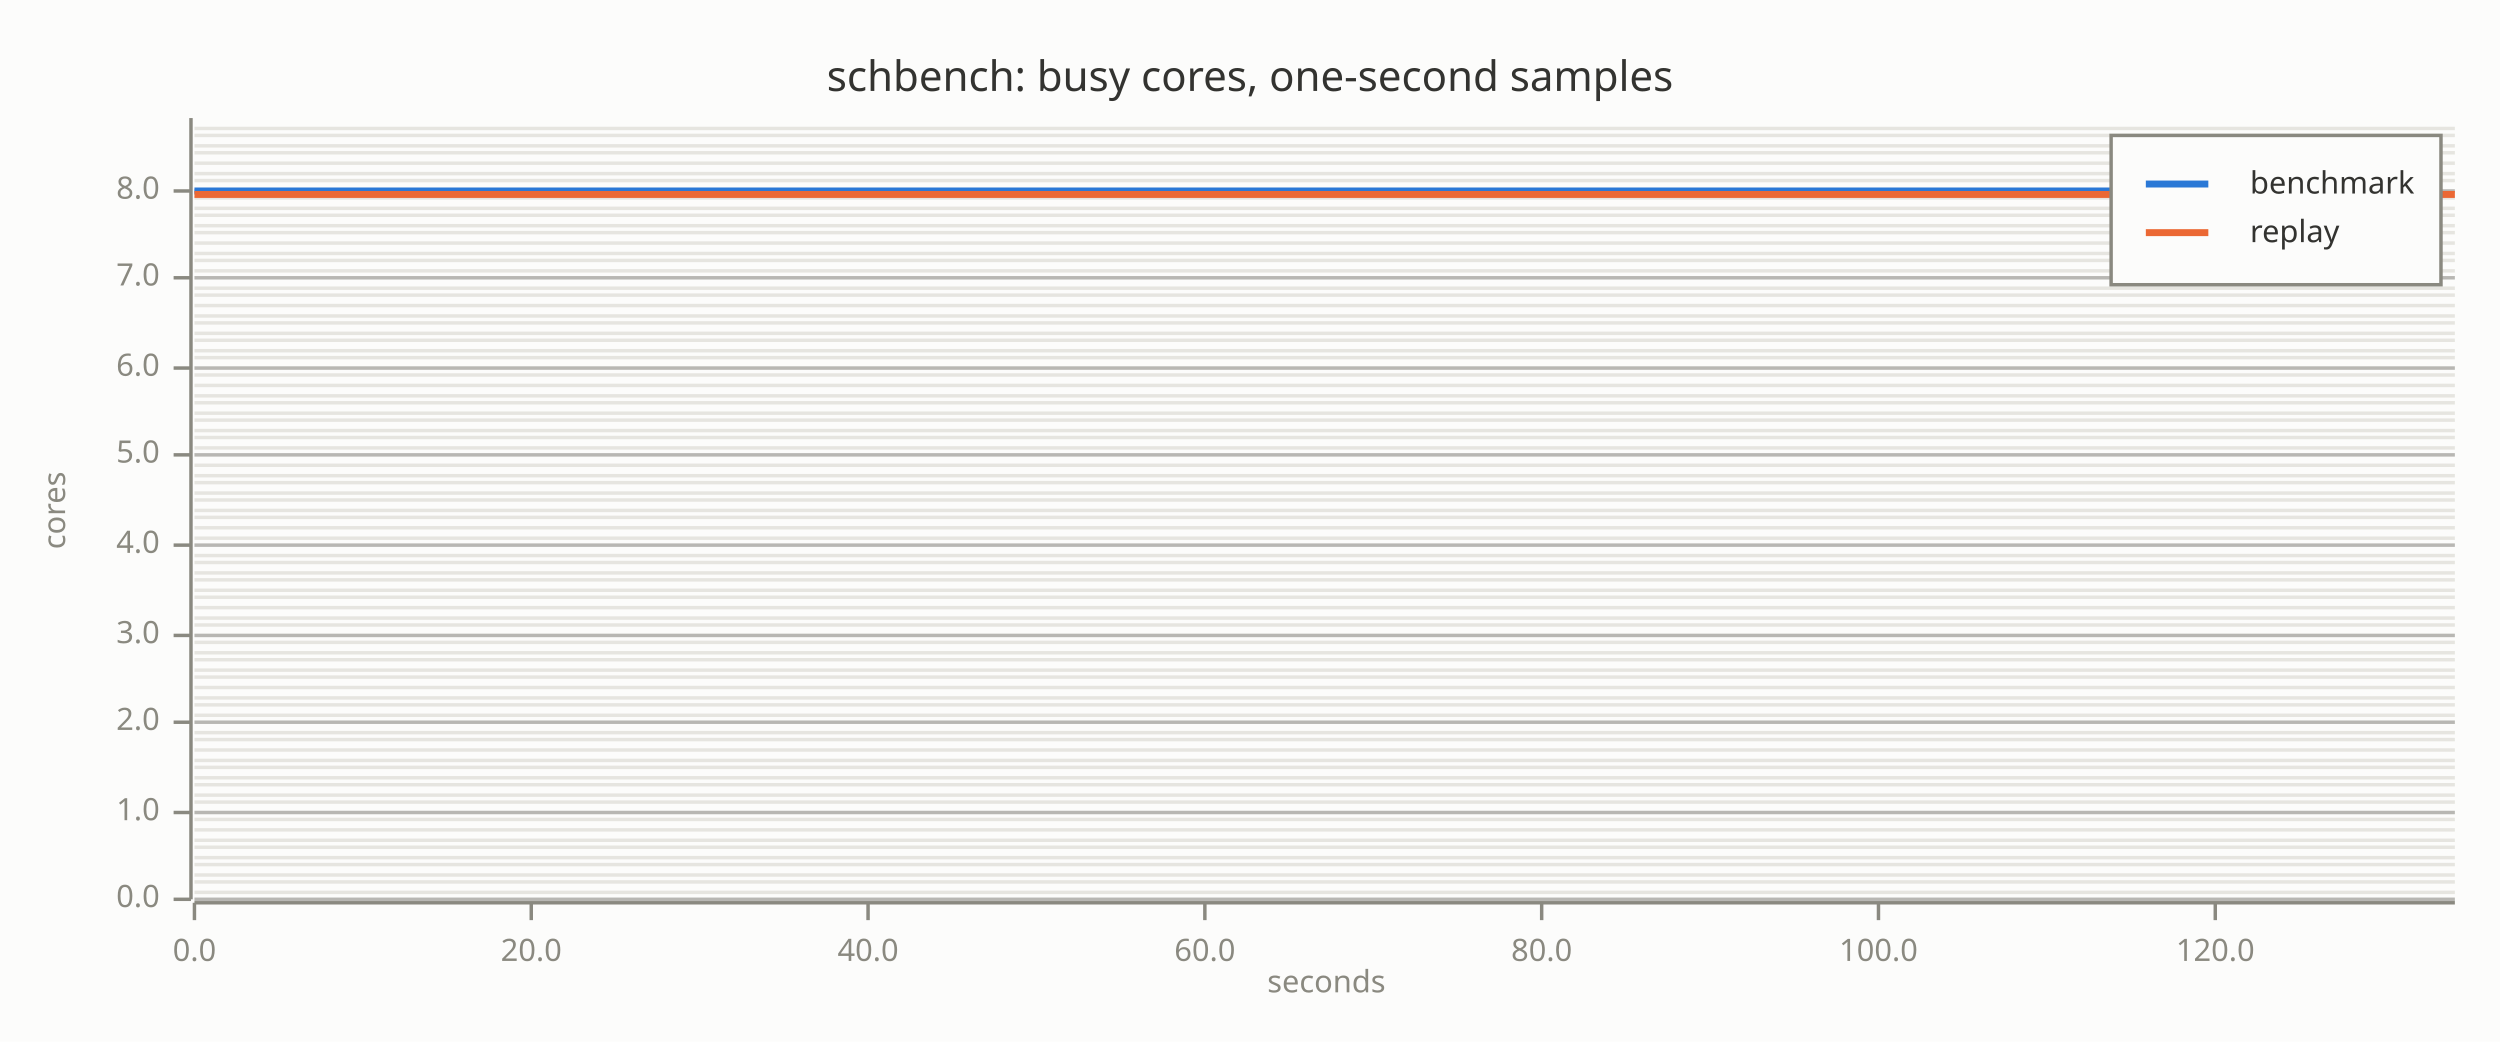
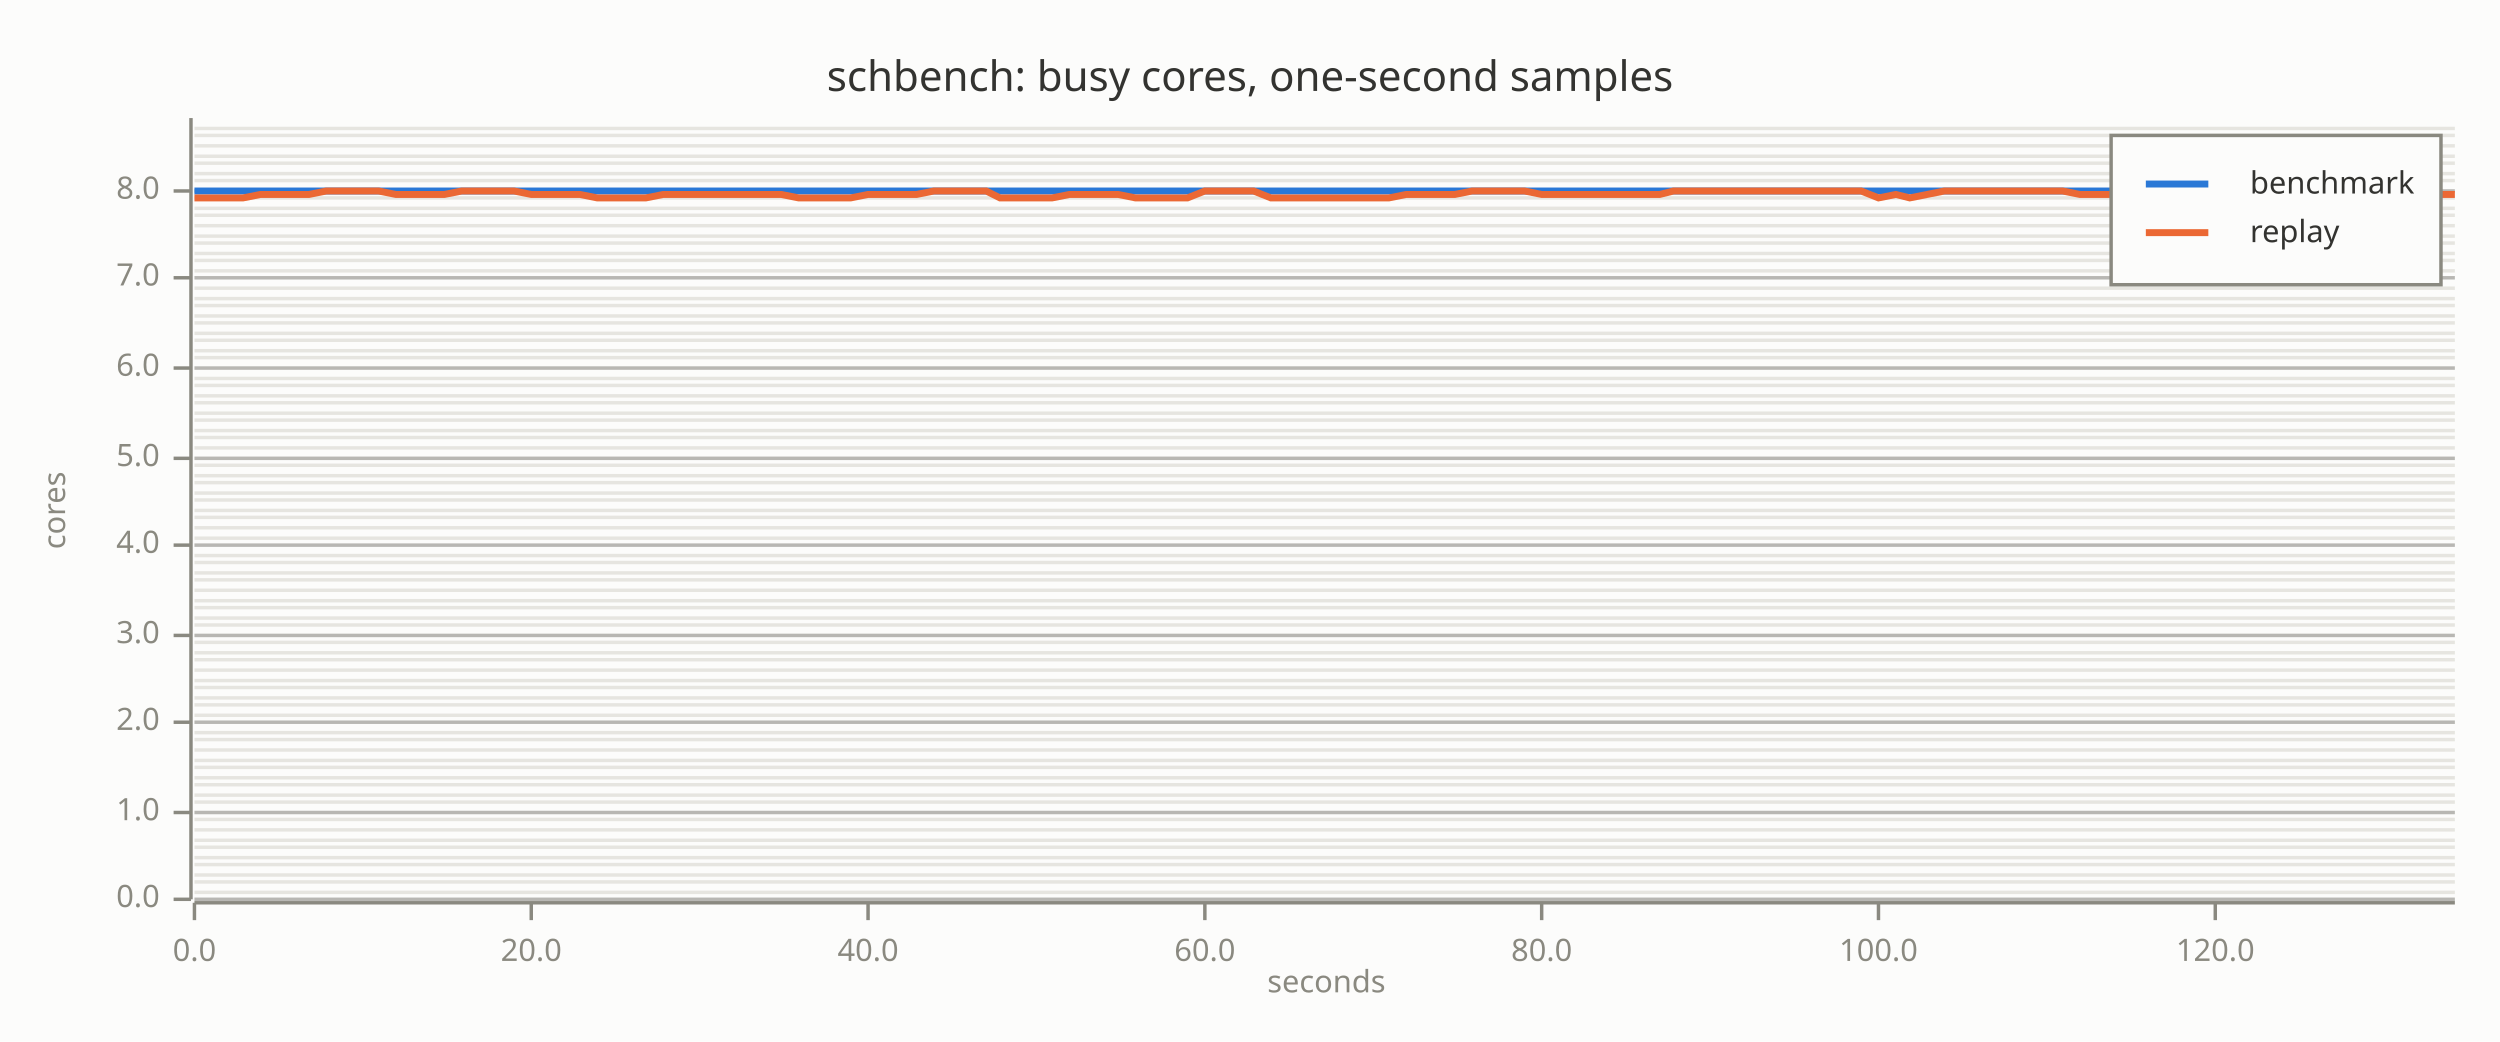
<svg xmlns="http://www.w3.org/2000/svg" width="720" height="300" viewBox="0 0 720 300">
  <rect x="0" y="0" width="720" height="300" opacity="1" fill="#FCFCFB" stroke="none" />
  <text x="360" y="17" dy="0.76em" text-anchor="middle" font-family="sans-serif" font-size="12.097" opacity="1" fill="#333330">
schbench: busy cores, one-second samples
</text>
  <line opacity="1" stroke="#E6E5E0" stroke-width="1" x1="56" y1="259" x2="707" y2="259" />
  <line opacity="1" stroke="#E6E5E0" stroke-width="1" x1="56" y1="257" x2="707" y2="257" />
  <line opacity="1" stroke="#E6E5E0" stroke-width="1" x1="56" y1="254" x2="707" y2="254" />
  <line opacity="1" stroke="#E6E5E0" stroke-width="1" x1="56" y1="252" x2="707" y2="252" />
  <line opacity="1" stroke="#E6E5E0" stroke-width="1" x1="56" y1="249" x2="707" y2="249" />
  <line opacity="1" stroke="#E6E5E0" stroke-width="1" x1="56" y1="247" x2="707" y2="247" />
  <line opacity="1" stroke="#E6E5E0" stroke-width="1" x1="56" y1="244" x2="707" y2="244" />
  <line opacity="1" stroke="#E6E5E0" stroke-width="1" x1="56" y1="242" x2="707" y2="242" />
  <line opacity="1" stroke="#E6E5E0" stroke-width="1" x1="56" y1="239" x2="707" y2="239" />
  <line opacity="1" stroke="#E6E5E0" stroke-width="1" x1="56" y1="236" x2="707" y2="236" />
  <line opacity="1" stroke="#E6E5E0" stroke-width="1" x1="56" y1="234" x2="707" y2="234" />
  <line opacity="1" stroke="#E6E5E0" stroke-width="1" x1="56" y1="231" x2="707" y2="231" />
  <line opacity="1" stroke="#E6E5E0" stroke-width="1" x1="56" y1="229" x2="707" y2="229" />
  <line opacity="1" stroke="#E6E5E0" stroke-width="1" x1="56" y1="226" x2="707" y2="226" />
  <line opacity="1" stroke="#E6E5E0" stroke-width="1" x1="56" y1="224" x2="707" y2="224" />
  <line opacity="1" stroke="#E6E5E0" stroke-width="1" x1="56" y1="221" x2="707" y2="221" />
  <line opacity="1" stroke="#E6E5E0" stroke-width="1" x1="56" y1="219" x2="707" y2="219" />
  <line opacity="1" stroke="#E6E5E0" stroke-width="1" x1="56" y1="216" x2="707" y2="216" />
  <line opacity="1" stroke="#E6E5E0" stroke-width="1" x1="56" y1="213" x2="707" y2="213" />
  <line opacity="1" stroke="#E6E5E0" stroke-width="1" x1="56" y1="211" x2="707" y2="211" />
  <line opacity="1" stroke="#E6E5E0" stroke-width="1" x1="56" y1="208" x2="707" y2="208" />
  <line opacity="1" stroke="#E6E5E0" stroke-width="1" x1="56" y1="206" x2="707" y2="206" />
  <line opacity="1" stroke="#E6E5E0" stroke-width="1" x1="56" y1="203" x2="707" y2="203" />
  <line opacity="1" stroke="#E6E5E0" stroke-width="1" x1="56" y1="201" x2="707" y2="201" />
  <line opacity="1" stroke="#E6E5E0" stroke-width="1" x1="56" y1="198" x2="707" y2="198" />
-   <line opacity="1" stroke="#E6E5E0" stroke-width="1" x1="56" y1="195" x2="707" y2="195" />
+   <line opacity="1" stroke="#E6E5E0" stroke-width="1" x1="56" y1="196" x2="707" y2="196" />
  <line opacity="1" stroke="#E6E5E0" stroke-width="1" x1="56" y1="193" x2="707" y2="193" />
  <line opacity="1" stroke="#E6E5E0" stroke-width="1" x1="56" y1="190" x2="707" y2="190" />
  <line opacity="1" stroke="#E6E5E0" stroke-width="1" x1="56" y1="188" x2="707" y2="188" />
  <line opacity="1" stroke="#E6E5E0" stroke-width="1" x1="56" y1="185" x2="707" y2="185" />
  <line opacity="1" stroke="#E6E5E0" stroke-width="1" x1="56" y1="183" x2="707" y2="183" />
  <line opacity="1" stroke="#E6E5E0" stroke-width="1" x1="56" y1="180" x2="707" y2="180" />
  <line opacity="1" stroke="#E6E5E0" stroke-width="1" x1="56" y1="178" x2="707" y2="178" />
  <line opacity="1" stroke="#E6E5E0" stroke-width="1" x1="56" y1="175" x2="707" y2="175" />
-   <line opacity="1" stroke="#E6E5E0" stroke-width="1" x1="56" y1="172" x2="707" y2="172" />
+   <line opacity="1" stroke="#E6E5E0" stroke-width="1" x1="56" y1="173" x2="707" y2="173" />
  <line opacity="1" stroke="#E6E5E0" stroke-width="1" x1="56" y1="170" x2="707" y2="170" />
  <line opacity="1" stroke="#E6E5E0" stroke-width="1" x1="56" y1="167" x2="707" y2="167" />
  <line opacity="1" stroke="#E6E5E0" stroke-width="1" x1="56" y1="165" x2="707" y2="165" />
  <line opacity="1" stroke="#E6E5E0" stroke-width="1" x1="56" y1="162" x2="707" y2="162" />
  <line opacity="1" stroke="#E6E5E0" stroke-width="1" x1="56" y1="160" x2="707" y2="160" />
  <line opacity="1" stroke="#E6E5E0" stroke-width="1" x1="56" y1="157" x2="707" y2="157" />
  <line opacity="1" stroke="#E6E5E0" stroke-width="1" x1="56" y1="155" x2="707" y2="155" />
  <line opacity="1" stroke="#E6E5E0" stroke-width="1" x1="56" y1="152" x2="707" y2="152" />
  <line opacity="1" stroke="#E6E5E0" stroke-width="1" x1="56" y1="149" x2="707" y2="149" />
  <line opacity="1" stroke="#E6E5E0" stroke-width="1" x1="56" y1="147" x2="707" y2="147" />
  <line opacity="1" stroke="#E6E5E0" stroke-width="1" x1="56" y1="144" x2="707" y2="144" />
  <line opacity="1" stroke="#E6E5E0" stroke-width="1" x1="56" y1="142" x2="707" y2="142" />
  <line opacity="1" stroke="#E6E5E0" stroke-width="1" x1="56" y1="139" x2="707" y2="139" />
  <line opacity="1" stroke="#E6E5E0" stroke-width="1" x1="56" y1="137" x2="707" y2="137" />
  <line opacity="1" stroke="#E6E5E0" stroke-width="1" x1="56" y1="134" x2="707" y2="134" />
-   <line opacity="1" stroke="#E6E5E0" stroke-width="1" x1="56" y1="131" x2="707" y2="131" />
+   <line opacity="1" stroke="#E6E5E0" stroke-width="1" x1="56" y1="132" x2="707" y2="132" />
  <line opacity="1" stroke="#E6E5E0" stroke-width="1" x1="56" y1="129" x2="707" y2="129" />
  <line opacity="1" stroke="#E6E5E0" stroke-width="1" x1="56" y1="126" x2="707" y2="126" />
  <line opacity="1" stroke="#E6E5E0" stroke-width="1" x1="56" y1="124" x2="707" y2="124" />
  <line opacity="1" stroke="#E6E5E0" stroke-width="1" x1="56" y1="121" x2="707" y2="121" />
  <line opacity="1" stroke="#E6E5E0" stroke-width="1" x1="56" y1="119" x2="707" y2="119" />
  <line opacity="1" stroke="#E6E5E0" stroke-width="1" x1="56" y1="116" x2="707" y2="116" />
  <line opacity="1" stroke="#E6E5E0" stroke-width="1" x1="56" y1="114" x2="707" y2="114" />
  <line opacity="1" stroke="#E6E5E0" stroke-width="1" x1="56" y1="111" x2="707" y2="111" />
-   <line opacity="1" stroke="#E6E5E0" stroke-width="1" x1="56" y1="108" x2="707" y2="108" />
+   <line opacity="1" stroke="#E6E5E0" stroke-width="1" x1="56" y1="109" x2="707" y2="109" />
  <line opacity="1" stroke="#E6E5E0" stroke-width="1" x1="56" y1="106" x2="707" y2="106" />
  <line opacity="1" stroke="#E6E5E0" stroke-width="1" x1="56" y1="103" x2="707" y2="103" />
  <line opacity="1" stroke="#E6E5E0" stroke-width="1" x1="56" y1="101" x2="707" y2="101" />
  <line opacity="1" stroke="#E6E5E0" stroke-width="1" x1="56" y1="98" x2="707" y2="98" />
  <line opacity="1" stroke="#E6E5E0" stroke-width="1" x1="56" y1="96" x2="707" y2="96" />
  <line opacity="1" stroke="#E6E5E0" stroke-width="1" x1="56" y1="93" x2="707" y2="93" />
  <line opacity="1" stroke="#E6E5E0" stroke-width="1" x1="56" y1="91" x2="707" y2="91" />
  <line opacity="1" stroke="#E6E5E0" stroke-width="1" x1="56" y1="88" x2="707" y2="88" />
-   <line opacity="1" stroke="#E6E5E0" stroke-width="1" x1="56" y1="85" x2="707" y2="85" />
+   <line opacity="1" stroke="#E6E5E0" stroke-width="1" x1="56" y1="86" x2="707" y2="86" />
  <line opacity="1" stroke="#E6E5E0" stroke-width="1" x1="56" y1="83" x2="707" y2="83" />
  <line opacity="1" stroke="#E6E5E0" stroke-width="1" x1="56" y1="80" x2="707" y2="80" />
  <line opacity="1" stroke="#E6E5E0" stroke-width="1" x1="56" y1="78" x2="707" y2="78" />
  <line opacity="1" stroke="#E6E5E0" stroke-width="1" x1="56" y1="75" x2="707" y2="75" />
  <line opacity="1" stroke="#E6E5E0" stroke-width="1" x1="56" y1="73" x2="707" y2="73" />
  <line opacity="1" stroke="#E6E5E0" stroke-width="1" x1="56" y1="70" x2="707" y2="70" />
-   <line opacity="1" stroke="#E6E5E0" stroke-width="1" x1="56" y1="67" x2="707" y2="67" />
+   <line opacity="1" stroke="#E6E5E0" stroke-width="1" x1="56" y1="68" x2="707" y2="68" />
  <line opacity="1" stroke="#E6E5E0" stroke-width="1" x1="56" y1="65" x2="707" y2="65" />
  <line opacity="1" stroke="#E6E5E0" stroke-width="1" x1="56" y1="62" x2="707" y2="62" />
  <line opacity="1" stroke="#E6E5E0" stroke-width="1" x1="56" y1="60" x2="707" y2="60" />
  <line opacity="1" stroke="#E6E5E0" stroke-width="1" x1="56" y1="57" x2="707" y2="57" />
  <line opacity="1" stroke="#E6E5E0" stroke-width="1" x1="56" y1="55" x2="707" y2="55" />
  <line opacity="1" stroke="#E6E5E0" stroke-width="1" x1="56" y1="52" x2="707" y2="52" />
  <line opacity="1" stroke="#E6E5E0" stroke-width="1" x1="56" y1="50" x2="707" y2="50" />
  <line opacity="1" stroke="#E6E5E0" stroke-width="1" x1="56" y1="47" x2="707" y2="47" />
-   <line opacity="1" stroke="#E6E5E0" stroke-width="1" x1="56" y1="44" x2="707" y2="44" />
+   <line opacity="1" stroke="#E6E5E0" stroke-width="1" x1="56" y1="45" x2="707" y2="45" />
  <line opacity="1" stroke="#E6E5E0" stroke-width="1" x1="56" y1="42" x2="707" y2="42" />
  <line opacity="1" stroke="#E6E5E0" stroke-width="1" x1="56" y1="39" x2="707" y2="39" />
  <line opacity="1" stroke="#E6E5E0" stroke-width="1" x1="56" y1="37" x2="707" y2="37" />
  <text x="12" y="147" dy="0.76em" text-anchor="middle" font-family="sans-serif" font-size="8.871" opacity="1" fill="#8A8980" transform="rotate(270, 12, 147)">
cores
</text>
  <text x="382" y="288" dy="-0.5ex" text-anchor="middle" font-family="sans-serif" font-size="8.871" opacity="1" fill="#8A8980">
seconds
</text>
  <line opacity="0.2" stroke="#000000" stroke-width="1" x1="56" y1="259" x2="707" y2="259" />
  <line opacity="0.2" stroke="#000000" stroke-width="1" x1="56" y1="234" x2="707" y2="234" />
  <line opacity="0.2" stroke="#000000" stroke-width="1" x1="56" y1="208" x2="707" y2="208" />
  <line opacity="0.2" stroke="#000000" stroke-width="1" x1="56" y1="183" x2="707" y2="183" />
  <line opacity="0.2" stroke="#000000" stroke-width="1" x1="56" y1="157" x2="707" y2="157" />
-   <line opacity="0.2" stroke="#000000" stroke-width="1" x1="56" y1="131" x2="707" y2="131" />
+   <line opacity="0.2" stroke="#000000" stroke-width="1" x1="56" y1="132" x2="707" y2="132" />
  <line opacity="0.2" stroke="#000000" stroke-width="1" x1="56" y1="106" x2="707" y2="106" />
  <line opacity="0.2" stroke="#000000" stroke-width="1" x1="56" y1="80" x2="707" y2="80" />
  <line opacity="0.2" stroke="#000000" stroke-width="1" x1="56" y1="55" x2="707" y2="55" />
  <polyline fill="none" opacity="1" stroke="#8A8980" stroke-width="1" points="55,34 55,259 " />
  <text x="46" y="259" dy="0.5ex" text-anchor="end" font-family="sans-serif" font-size="8.871" opacity="1" fill="#8A8980">
0.0
</text>
  <polyline fill="none" opacity="1" stroke="#8A8980" stroke-width="1" points="50,259 55,259 " />
  <text x="46" y="234" dy="0.5ex" text-anchor="end" font-family="sans-serif" font-size="8.871" opacity="1" fill="#8A8980">
1.0
</text>
  <polyline fill="none" opacity="1" stroke="#8A8980" stroke-width="1" points="50,234 55,234 " />
  <text x="46" y="208" dy="0.5ex" text-anchor="end" font-family="sans-serif" font-size="8.871" opacity="1" fill="#8A8980">
2.0
</text>
  <polyline fill="none" opacity="1" stroke="#8A8980" stroke-width="1" points="50,208 55,208 " />
  <text x="46" y="183" dy="0.5ex" text-anchor="end" font-family="sans-serif" font-size="8.871" opacity="1" fill="#8A8980">
3.0
</text>
  <polyline fill="none" opacity="1" stroke="#8A8980" stroke-width="1" points="50,183 55,183 " />
  <text x="46" y="157" dy="0.5ex" text-anchor="end" font-family="sans-serif" font-size="8.871" opacity="1" fill="#8A8980">
4.0
</text>
  <polyline fill="none" opacity="1" stroke="#8A8980" stroke-width="1" points="50,157 55,157 " />
-   <text x="46" y="131" dy="0.5ex" text-anchor="end" font-family="sans-serif" font-size="8.871" opacity="1" fill="#8A8980">
+   <text x="46" y="132" dy="0.5ex" text-anchor="end" font-family="sans-serif" font-size="8.871" opacity="1" fill="#8A8980">
5.0
</text>
-   <polyline fill="none" opacity="1" stroke="#8A8980" stroke-width="1" points="50,131 55,131 " />
+   <polyline fill="none" opacity="1" stroke="#8A8980" stroke-width="1" points="50,132 55,132 " />
  <text x="46" y="106" dy="0.5ex" text-anchor="end" font-family="sans-serif" font-size="8.871" opacity="1" fill="#8A8980">
6.0
</text>
  <polyline fill="none" opacity="1" stroke="#8A8980" stroke-width="1" points="50,106 55,106 " />
  <text x="46" y="80" dy="0.5ex" text-anchor="end" font-family="sans-serif" font-size="8.871" opacity="1" fill="#8A8980">
7.0
</text>
  <polyline fill="none" opacity="1" stroke="#8A8980" stroke-width="1" points="50,80 55,80 " />
  <text x="46" y="55" dy="0.5ex" text-anchor="end" font-family="sans-serif" font-size="8.871" opacity="1" fill="#8A8980">
8.0
</text>
  <polyline fill="none" opacity="1" stroke="#8A8980" stroke-width="1" points="50,55 55,55 " />
  <polyline fill="none" opacity="1" stroke="#8A8980" stroke-width="1" points="56,260 707,260 " />
  <text x="56" y="270" dy="0.76em" text-anchor="middle" font-family="sans-serif" font-size="8.871" opacity="1" fill="#8A8980">
0.0
</text>
  <polyline fill="none" opacity="1" stroke="#8A8980" stroke-width="1" points="56,260 56,265 " />
  <text x="153" y="270" dy="0.76em" text-anchor="middle" font-family="sans-serif" font-size="8.871" opacity="1" fill="#8A8980">
20.0
</text>
  <polyline fill="none" opacity="1" stroke="#8A8980" stroke-width="1" points="153,260 153,265 " />
  <text x="250" y="270" dy="0.76em" text-anchor="middle" font-family="sans-serif" font-size="8.871" opacity="1" fill="#8A8980">
40.0
</text>
  <polyline fill="none" opacity="1" stroke="#8A8980" stroke-width="1" points="250,260 250,265 " />
  <text x="347" y="270" dy="0.76em" text-anchor="middle" font-family="sans-serif" font-size="8.871" opacity="1" fill="#8A8980">
60.0
</text>
  <polyline fill="none" opacity="1" stroke="#8A8980" stroke-width="1" points="347,260 347,265 " />
  <text x="444" y="270" dy="0.76em" text-anchor="middle" font-family="sans-serif" font-size="8.871" opacity="1" fill="#8A8980">
80.0
</text>
  <polyline fill="none" opacity="1" stroke="#8A8980" stroke-width="1" points="444,260 444,265 " />
  <text x="541" y="270" dy="0.76em" text-anchor="middle" font-family="sans-serif" font-size="8.871" opacity="1" fill="#8A8980">
100.0
</text>
  <polyline fill="none" opacity="1" stroke="#8A8980" stroke-width="1" points="541,260 541,265 " />
  <text x="638" y="270" dy="0.76em" text-anchor="middle" font-family="sans-serif" font-size="8.871" opacity="1" fill="#8A8980">
120.0
</text>
  <polyline fill="none" opacity="1" stroke="#8A8980" stroke-width="1" points="638,260 638,265 " />
-   <polyline fill="none" opacity="1" stroke="#2A78D6" stroke-width="2" points="56,55 60,55 65,55 70,55 75,55 80,55 85,55 90,55 94,55 99,55 104,55 109,55 114,55 119,55 124,55 128,55 133,55 138,55 143,55 148,55 153,55 158,55 162,55 167,55 172,55 177,55 182,55 187,55 192,55 196,55 201,55 206,55 211,55 216,55 221,55 226,55 230,55 235,55 240,55 245,55 250,55 255,55 260,55 264,55 269,55 274,55 279,55 284,55 289,55 294,55 298,55 303,55 308,55 313,55 318,55 323,55 328,55 332,55 337,55 342,55 347,55 352,55 357,55 362,55 366,55 371,55 376,55 381,55 386,55 391,55 396,55 400,55 405,55 410,55 415,55 420,55 425,55 430,55 434,55 439,55 444,55 449,55 454,55 459,55 464,55 468,55 473,55 478,55 483,55 488,55 493,55 498,55 502,55 507,55 512,55 517,55 522,55 527,55 532,55 536,55 541,55 546,55 551,55 556,55 561,55 566,55 570,55 575,55 580,55 585,55 590,55 595,55 600,55 604,55 609,55 614,55 619,55 624,55 629,55 634,55 " />
-   <polyline fill="none" opacity="1" stroke="#EB6834" stroke-width="2" points="56,56 60,56 65,56 70,56 75,56 80,56 85,56 90,56 94,56 99,56 104,56 109,56 114,56 119,56 124,56 128,56 133,56 138,56 143,56 148,56 153,56 158,56 162,56 167,56 172,56 177,56 182,56 187,56 192,56 196,56 201,56 206,56 211,56 216,56 221,56 226,56 230,56 235,56 240,56 245,56 250,56 255,56 260,56 264,56 269,56 274,56 279,56 284,56 289,56 294,56 298,56 303,56 308,56 313,56 318,56 323,56 328,56 332,56 337,56 342,56 347,56 352,56 357,56 362,56 366,56 371,56 376,56 381,56 386,56 391,56 396,56 400,56 405,56 410,56 415,56 420,56 425,56 430,56 434,56 439,56 444,56 449,56 454,56 459,56 464,56 468,56 473,56 478,56 483,56 488,56 493,56 498,56 502,56 507,56 512,56 517,56 522,56 527,56 532,56 536,56 541,56 546,56 551,56 556,56 561,56 566,56 570,56 575,56 580,56 585,56 590,56 595,56 600,56 604,56 609,56 614,56 619,56 624,56 629,56 634,56 638,56 643,56 648,56 653,56 658,56 663,56 668,56 672,56 677,56 682,56 687,56 692,56 697,56 702,56 707,56 " />
+   <polyline fill="none" opacity="1" stroke="#2A78D6" stroke-width="2" points="56,55 60,55 65,55 70,55 75,55 80,55 85,55 89,55 94,55 99,55 104,55 109,55 114,55 119,55 123,55 128,55 133,55 138,55 143,55 148,55 153,55 157,55 162,55 167,55 172,55 177,55 182,55 186,55 191,55 196,55 201,55 206,55 211,55 216,55 220,55 225,55 230,55 235,55 240,55 245,55 250,55 254,55 259,55 264,55 269,55 274,55 279,55 284,55 288,55 293,55 298,55 303,55 308,55 313,55 317,55 322,55 327,55 332,55 337,55 342,55 347,55 351,55 356,55 361,55 366,55 371,55 376,55 381,55 385,55 390,55 395,55 400,55 405,55 410,55 415,55 419,55 424,55 429,55 434,55 439,55 444,55 448,55 453,55 458,55 463,55 468,55 473,55 478,55 482,55 487,55 492,55 497,55 502,55 507,55 512,55 516,55 521,55 526,55 531,55 536,55 541,55 546,55 550,55 555,55 560,55 565,55 570,55 575,55 579,55 584,55 589,55 594,55 599,55 604,55 609,55 613,55 618,55 623,55 628,55 633,55 636,59 " />
+   <polyline fill="none" opacity="1" stroke="#EB6834" stroke-width="2" points="56,57 60,57 65,57 70,57 75,56 80,56 85,56 89,56 94,55 99,55 104,55 109,55 114,56 119,56 123,56 128,56 133,55 138,55 143,55 148,55 153,56 157,56 162,56 167,56 172,57 177,57 182,57 186,57 191,56 196,56 201,56 206,56 211,56 216,56 220,56 225,56 230,57 235,57 240,57 245,57 250,56 254,56 259,56 264,56 269,55 274,55 279,55 284,55 288,57 293,57 298,57 303,57 308,56 313,56 317,56 322,56 327,57 332,57 337,57 342,57 347,55 351,55 356,55 361,55 366,57 371,57 376,57 381,57 385,57 390,57 395,57 400,57 405,56 410,56 415,56 419,56 424,55 429,55 434,55 439,55 444,56 448,56 453,56 458,56 463,56 468,56 473,56 478,56 482,55 487,55 492,55 497,55 502,55 507,55 512,55 516,55 521,55 526,55 531,55 536,55 541,57 546,56 550,57 555,56 560,55 565,55 570,55 575,55 579,55 584,55 589,55 594,55 599,56 604,56 609,56 613,56 618,56 623,56 628,56 633,56 638,55 643,55 647,55 652,55 657,56 662,56 667,56 672,56 677,56 681,56 686,56 691,56 696,56 701,56 706,56 707,56 " />
  <rect x="608" y="39" width="95" height="43" opacity="1" fill="#FCFCFB" stroke="none" />
  <rect x="608" y="39" width="95" height="43" opacity="1" fill="none" stroke="#8A8980" />
  <text x="648" y="49" dy="0.76em" text-anchor="start" font-family="sans-serif" font-size="8.871" opacity="1" fill="#333330">
benchmark
</text>
  <text x="648" y="63" dy="0.76em" text-anchor="start" font-family="sans-serif" font-size="8.871" opacity="1" fill="#333330">
replay
</text>
  <polyline fill="none" opacity="1" stroke="#2A78D6" stroke-width="2" points="618,53 636,53 " />
  <polyline fill="none" opacity="1" stroke="#EB6834" stroke-width="2" points="618,67 636,67 " />
</svg>
